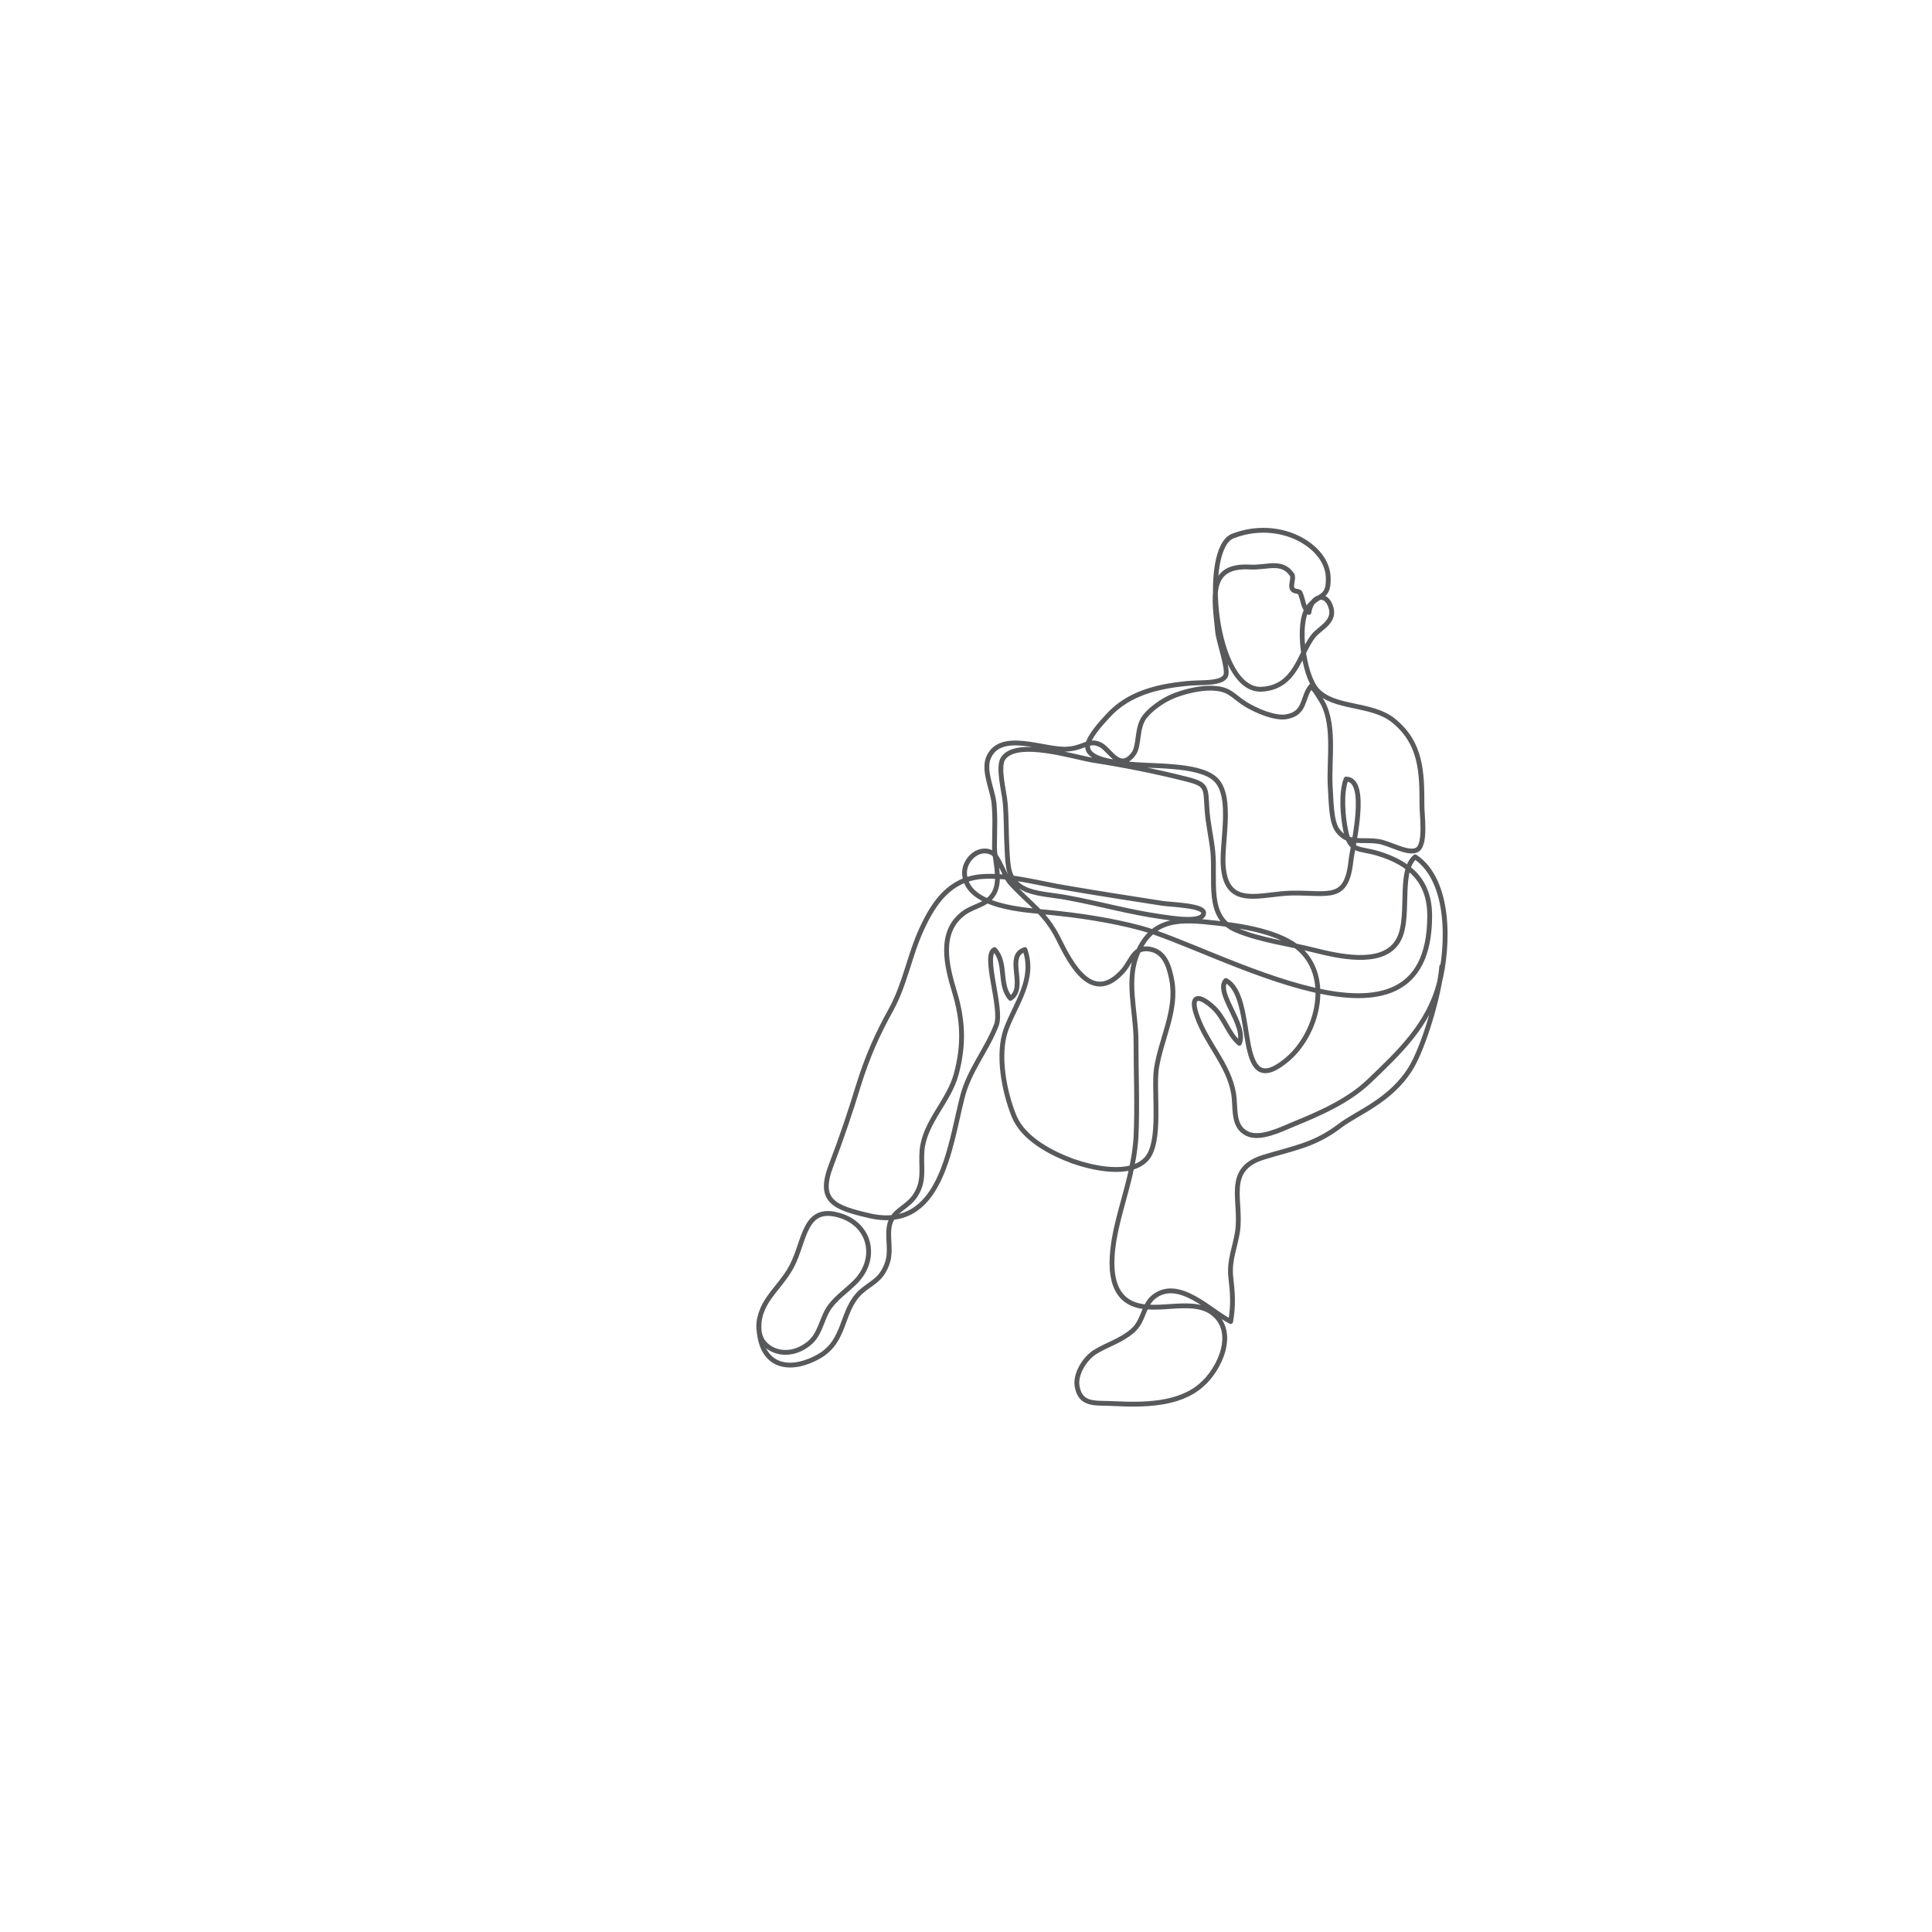
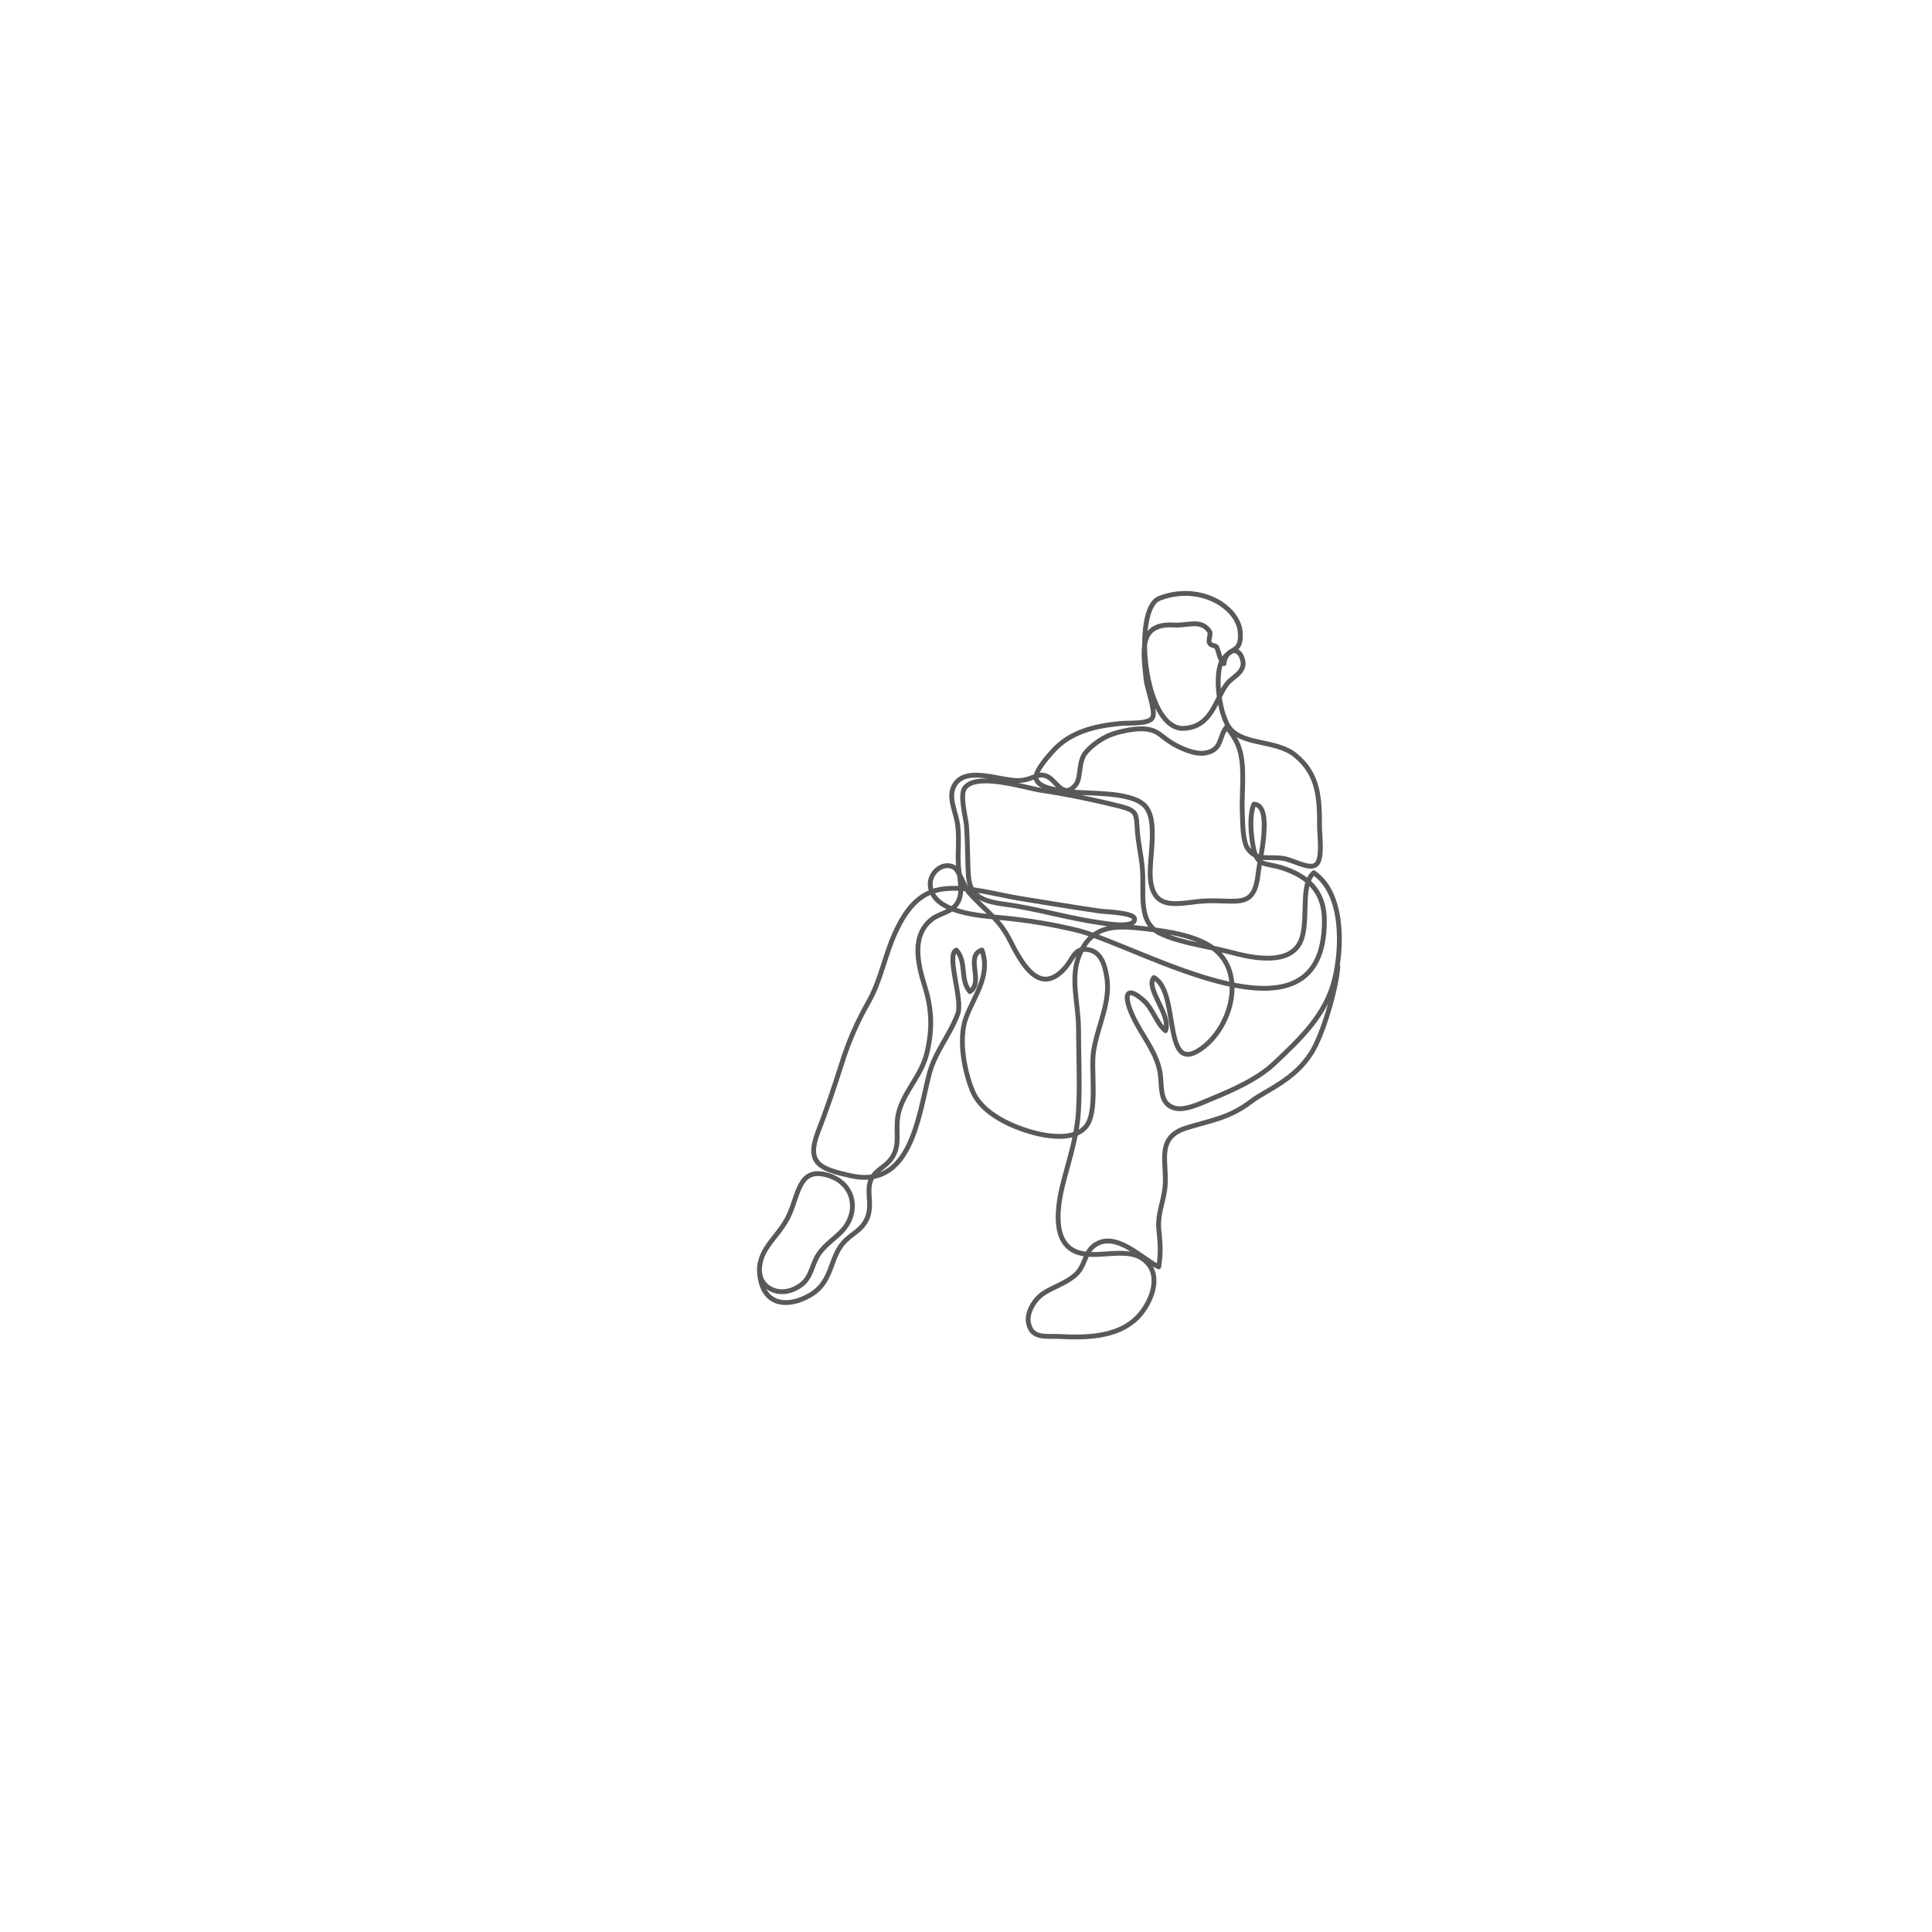
<svg xmlns="http://www.w3.org/2000/svg" version="1.1" baseProfile="tiny" id="Layer_1" x="0px" y="0px" viewBox="0 0 400 400" overflow="visible" xml:space="preserve">
  <rect fill="#FFFFFF" width="400" height="400" />
-   <path fill="none" stroke="#58595B" stroke-linecap="round" stroke-linejoin="round" d="M298.5,200.1c-0.5,5.9-3.8,16.9-6.5,21.2  c-4.2,6.7-11.1,9.1-14.6,11.8c-5.4,4.1-9.7,4.6-15.8,6.5c-8.2,2.5-4.4,9.1-5.4,15.5c-0.5,3.1-1.7,5.8-1.4,9.1c0.4,3.5,0.6,5.8,0,9.4  c-4-1.9-10.6-9.1-15.8-5.2c-2.4,1.8-2.1,5.1-4.6,7.2c-2.5,2.1-5.3,2.8-7.8,4.4c-2.1,1.4-4,4.5-3.6,7c0.7,4.1,3.9,3.4,7.5,3.6  c6.2,0.3,13.5,0.3,18.2-3.8c3.8-3.2,7.5-11.1,2.3-15c-4.6-3.4-12.7,0.7-17.5-2.4c-5-3.2-3.1-12.3-1.9-17.1  c1.5-5.9,3.2-10.8,3.6-16.9c0.3-6.7,0-12.9,0-19.7c0-6.5-2.2-12.8,0.4-18.6c3.2-7.2,9.1-6.8,16.1-6c5.4,0.6,13.4,1.8,17.5,5.5  c6.6,6.1,3.5,17.9-3.1,23.1c-10.8,8.6-5.7-13.2-12.3-16.7c-2.3,2.5,4.4,9.2,2.8,13c-2.4-2-3.1-5.5-5.7-7.7c-3.1-2.7-4.5-1.9-3.1,2  c2,5.8,6.6,10.1,7.6,16.1c0.5,3-0.3,6.8,2.8,8.3c2.6,1.3,6.9-0.8,9.5-1.9c5.4-2.2,11.4-4.8,15.7-8.9c6.4-6.1,12.4-11.8,14.6-20.4  c1.9-7.5,2.4-21.1-5-26.1c-3.8,3.2-0.6,13.5-3.9,17.9c-3.4,4.7-12.2,2.6-16.7,1.5c-5.4-1.4-11.5-2.1-16.6-4.3  c-6.1-2.7-4.1-10.2-4.7-16.2c-0.3-2.9-1-5.7-1.2-8.7c-0.3-4.6,0.1-5.2-4.3-6.3c-6.3-1.6-12.9-2.9-19.3-3.9  c-3.8-0.6-15.8-4.5-18.6-0.4c-1.2,1.7,0.2,6.9,0.4,9.1c0.3,3.3,0.2,6.5,0.4,9.9c0.2,3.5,0.2,6.1,3.2,7.8c2.4,1.4,6.6,1.5,9.5,2.1  c6.5,1.2,12.8,3,19.3,3.9c1.5,0.2,8.7,1.5,8.7-0.8c0-1.6-7.1-1.7-8.7-2c-6.4-1-12.9-2-19.3-3.1c-5.8-0.9-12.3-2.9-18.1-2.4  c-6.4,0.6-9.7,5.2-12.3,10.9c-2.5,5.4-3.4,11.3-6.3,16.6c-2.9,5.2-4.9,9.8-6.7,15.5c-1.8,5.9-3.6,11.2-5.7,16.7  c-2.9,7.5,0.6,8.8,7.9,10.5c14.8,3.4,16.6-14.2,19.2-24.4c1.4-5.7,5-9.7,7.1-15.1c1.3-3.5-2.9-14.5-0.4-15.6  c2.6,2.8,0.8,7.3,3.3,10.1c3.5-2.3-1.2-8.8,3-10.1c2.2,6.2-2,11.3-3.9,16.5c-1.9,5.2-0.4,13,1.7,18.1c2,4.7,7.8,7.6,12.1,9.2  c4,1.4,11.9,3.3,15.3-0.5c3.1-3.5,1.4-13.8,2-18.5c0.9-6.2,4.4-12.2,3.2-18.5c-0.5-2.5-1.3-5.9-4.6-6.4c-3.3-0.5-3.6,2.3-5.5,4.5  c-6.3,7.1-10.7-1.2-13.4-6.7c-2.7-5.4-6-7.2-9.9-11.5c-1.2-1.3-2.5-5.7-3.9-6.3c-2.8-1.3-5.8,1.6-5.6,4.5c0.5,6.9,12.7,7.4,17.4,7.9  c6.2,0.6,12.9,1.6,18.9,3.2c15.6,4.1,60,30.9,60-2.5c0-7.2-4.1-10.9-10.7-12.9c-4-1.2-5.8-0.2-6.7-4.8c-0.6-2.9-1-7.8,0.1-10.6  c4.8,0.1,1.3,14,1,16.9c-0.9,8.5-4.5,6.6-12.2,6.7c-6.3,0.1-13.3,3.3-14.2-5.1c-0.6-4.9,2.2-14.9-1.7-18.5  c-3.6-3.3-13.8-2.5-18.5-3.2c-2.1-0.3-7.4-0.7-7.9-3.2c-0.4-1.8,3-5.4,4.1-6.6c4.3-4.8,10.4-6.2,16.5-6.8c2.7-0.3,7.3,0.2,8-1.7  c0.5-1.5-1.5-7-1.7-9c-0.7-7.1-2.1-13.9,6.7-13.4c3.5,0.2,6.6-1.5,8.7,1.6c0.4,0.6-0.3,2.1,0,2.8c0.4,0.9,1.5,0.4,1.7,1  c0.7,1.6,0.5,2.9,1.8,4c0.4-3.1,3.2-4.4,4.4-1.5c1.4,3.4-2.1,4.6-3.5,6.4c-2.9,3.7-3.6,10.6-10.7,11c-9.9,0.5-12.5-29.1-6-31.7  c5.6-2.2,11.3-1.2,15.1,1.3c2.6,1.7,4.7,4.3,4.7,7.5c0.1,4.3-2.1,3.1-4.2,6c-2.4,3.3-0.9,13.9,1.8,17c3.5,4,11.2,2.7,15.8,6.3  c5.9,4.7,6,10.8,6,17.6c0,2.1,0.8,7.7-0.8,9.1c-1.7,1.4-5.9-1.3-8.3-1.6c-3.4-0.5-6.2,0.7-8.4-2.3c-1.4-1.9-1.3-6.7-1.5-9.2  c-0.3-5.7,1.2-13.3-2.1-18.1c-0.6-0.9-1-1.8-1.9-2.5c-1.9,2.4-1,5.6-5.1,6.3c-2.4,0.4-6.3-1.3-8.4-2.6c-2.7-1.7-3.2-3.1-6.6-3.3  c-2.6-0.2-6.3,0.7-8.6,1.7c-1.9,0.8-4.4,2.5-5.7,4.2c-1.8,2.3-1,6.1-2.4,7.8c-2.8,3.5-4.7-0.8-6.6-1.9c-2.5-1.4-3.5,0.6-7.1,0.8  c-4.7,0.3-13.9-4.1-16.3,1.9c-1,2.7,0.9,6.5,1.2,9.3c0.3,3.3,0.1,5.8,0.1,9c0,2.7,1.3,6.5,0.1,9.2c-1.3,2.9-4.2,2.9-6.4,4.5  c-5.4,3.9-3.6,11-2,16.3c1.8,5.9,2,11,0.4,17c-1.5,5.7-6.5,9.9-7.1,15.8c-0.3,3.4,0.6,6.1-1.2,9.1c-1.7,2.9-4.7,3.2-5.5,6.3  c-0.7,2.9,0.7,5.8-0.9,9c-1.2,2.6-2.9,3.1-5,4.9c-4.3,3.9-3,10.1-8.7,13.4c-5.2,3-11.5,2.9-12.4-4.9c-0.7-6.2,4.1-8.8,6.7-13.7  c2.8-5.3,2.5-12.7,9.8-10.6c6.7,1.9,8.1,9.2,3.3,13.9c-1.9,1.9-4.1,3.3-5.5,5.5c-1.5,2.4-1.7,5.4-4.2,7.3c-4.5,3.4-9.1,1.1-9.9-1.7  c-0.7-2.2,0-4.1,0-4.1" />
+   <path fill="none" stroke="#58595B" stroke-linecap="round" stroke-linejoin="round" d="M277,200.1c-0.4,5-3.2,14.3-5.5,17.9  c-3.6,5.7-9.4,7.7-12.4,10c-4.6,3.5-8.2,3.9-13.4,5.5c-6.9,2.1-3.7,7.7-4.6,13.1c-0.4,2.6-1.4,4.9-1.2,7.7c0.3,3,0.5,4.9,0,8  c-3.4-1.6-9-7.7-13.4-4.4c-2,1.5-1.8,4.3-3.9,6.1c-2.1,1.8-4.5,2.4-6.6,3.8c-1.8,1.2-3.4,3.8-3.1,5.9c0.6,3.5,3.3,2.9,6.4,3  c5.2,0.3,11.4,0.2,15.5-3.3c3.2-2.7,6.4-9.4,1.9-12.7c-3.9-2.9-10.7,0.6-14.8-2c-4.3-2.7-2.7-10.4-1.6-14.5c1.3-5,2.7-9.1,3-14.4  c0.3-5.7,0-11,0-16.7c0-5.5-1.9-10.8,0.3-15.7c2.7-6.1,7.7-5.8,13.6-5.1c4.6,0.5,11.4,1.5,14.8,4.7c5.6,5.2,2.9,15.1-2.6,19.6  c-9.1,7.3-4.9-11.2-10.5-14.2c-1.9,2.2,3.7,7.8,2.4,11c-2-1.7-2.6-4.7-4.8-6.5c-2.7-2.3-3.8-1.6-2.7,1.7c1.7,4.9,5.6,8.6,6.4,13.6  c0.4,2.5-0.2,5.8,2.4,7c2.2,1.1,5.8-0.7,8-1.6c4.6-1.9,9.7-4.1,13.3-7.5c5.4-5.1,10.6-10,12.4-17.3c1.6-6.4,2-17.8-4.3-22.1  c-3.2,2.7-0.5,11.4-3.3,15.2c-2.9,4-10.4,2.2-14.1,1.2c-4.6-1.2-9.8-1.8-14.1-3.7c-5.2-2.3-3.5-8.7-4-13.7c-0.2-2.5-0.8-4.9-1-7.4  c-0.3-3.9,0.1-4.4-3.7-5.4c-5.3-1.3-10.9-2.5-16.4-3.3c-3.2-0.5-13.4-3.8-15.7-0.4c-1,1.5,0.2,5.8,0.4,7.7c0.2,2.8,0.2,5.5,0.3,8.4  c0.1,3,0.2,5.2,2.7,6.6c2.1,1.2,5.6,1.3,8,1.8c5.5,1,10.9,2.5,16.4,3.3c1.3,0.2,7.4,1.3,7.4-0.7c0-1.4-6.1-1.5-7.4-1.7  c-5.4-0.8-10.9-1.7-16.4-2.6c-4.9-0.8-10.4-2.5-15.4-2c-5.4,0.5-8.2,4.4-10.4,9.2c-2.1,4.6-2.9,9.6-5.4,14.1  c-2.5,4.4-4.2,8.3-5.7,13.1c-1.6,5-3.1,9.5-4.9,14.1c-2.4,6.4,0.5,7.5,6.7,8.9c12.5,2.9,14.1-12,16.3-20.7c1.2-4.9,4.3-8.2,6-12.8  c1.1-2.9-2.5-12.3-0.3-13.2c2.2,2.4,0.7,6.2,2.8,8.6c3-2-1.1-7.4,2.5-8.6c1.9,5.3-1.7,9.6-3.3,14c-1.6,4.4-0.4,11,1.4,15.3  c1.7,4,6.6,6.5,10.3,7.8c3.4,1.2,10.1,2.8,13-0.4c2.7-2.9,1.1-11.7,1.7-15.7c0.8-5.3,3.7-10.3,2.7-15.7c-0.4-2.2-1.1-5-3.9-5.4  c-2.8-0.4-3,1.9-4.7,3.8c-5.3,6-9-1-11.4-5.7c-2.3-4.6-5.1-6.1-8.4-9.8c-1-1.1-2.1-4.8-3.3-5.4c-2.4-1.1-5,1.3-4.8,3.8  c0.4,5.8,10.7,6.3,14.7,6.7c5.3,0.5,10.9,1.4,16.1,2.7c13.2,3.5,50.8,26.2,50.8-2.1c0-6.1-3.5-9.3-9-11c-3.4-1-4.9-0.2-5.7-4.1  c-0.5-2.5-0.9-6.6,0.1-9c4.1,0.1,1.1,11.9,0.9,14.3c-0.8,7.2-3.8,5.6-10.3,5.7c-5.3,0.1-11.2,2.8-12-4.3c-0.5-4.2,1.9-12.7-1.4-15.6  c-3.1-2.8-11.7-2.2-15.6-2.7c-1.8-0.3-6.2-0.6-6.7-2.7c-0.3-1.5,2.5-4.6,3.4-5.6c3.6-4.1,8.8-5.3,14-5.8c2.3-0.2,6.2,0.2,6.8-1.4  c0.5-1.3-1.2-5.9-1.4-7.6c-0.6-6-1.7-11.8,5.7-11.4c3,0.2,5.6-1.3,7.4,1.3c0.4,0.5-0.3,1.8,0,2.4c0.3,0.7,1.2,0.4,1.5,0.9  c0.6,1.3,0.5,2.4,1.5,3.4c0.3-2.6,2.7-3.8,3.7-1.3c1.2,2.9-1.8,3.9-3,5.4c-2.5,3.2-3.1,9-9,9.3c-8.4,0.4-10.6-24.7-5.1-26.9  c4.8-1.9,9.6-1,12.8,1.1c2.2,1.5,4,3.7,4,6.4c0.1,3.6-1.8,2.6-3.6,5.1c-2,2.8-0.7,11.8,1.5,14.4c2.9,3.4,9.5,2.3,13.4,5.4  c5,4,5.1,9.1,5.1,15c0,1.7,0.7,6.5-0.7,7.7c-1.4,1.2-5-1.1-7-1.3c-2.9-0.4-5.2,0.6-7.1-1.9c-1.2-1.6-1.1-5.7-1.2-7.8  c-0.2-4.9,1-11.3-1.7-15.3c-0.5-0.8-0.9-1.5-1.6-2.1c-1.6,2-0.8,4.7-4.4,5.3c-2.1,0.4-5.4-1.1-7.1-2.2c-2.2-1.4-2.7-2.6-5.6-2.8  c-2.2-0.1-5.4,0.6-7.3,1.4c-1.6,0.7-3.7,2.2-4.8,3.6c-1.5,1.9-0.8,5.1-2,6.6c-2.4,3-4-0.7-5.6-1.6c-2.1-1.2-3,0.5-6,0.7  c-4,0.2-11.8-3.5-13.8,1.6c-0.9,2.3,0.8,5.5,1,7.8c0.3,2.8,0,4.9,0.1,7.6c0,2.3,1.1,5.5,0.1,7.8c-1.1,2.5-3.6,2.5-5.4,3.8  c-4.5,3.3-3.1,9.3-1.7,13.8c1.6,5,1.7,9.3,0.4,14.4c-1.3,4.9-5.5,8.4-6,13.4c-0.3,2.9,0.5,5.2-1,7.7c-1.5,2.4-4,2.7-4.7,5.4  c-0.6,2.5,0.6,4.9-0.7,7.6c-1.1,2.2-2.5,2.6-4.2,4.2c-3.6,3.3-2.5,8.5-7.4,11.4c-4.4,2.6-9.7,2.5-10.5-4.1  c-0.6-5.2,3.5-7.5,5.7-11.7c2.4-4.5,2.1-10.8,8.3-9c5.7,1.6,6.8,7.8,2.8,11.8c-1.6,1.6-3.5,2.8-4.7,4.7c-1.3,2-1.4,4.6-3.5,6.2  c-3.9,2.9-7.7,0.9-8.4-1.5c-0.6-1.9,0-3.5,0-3.5" />
</svg>
